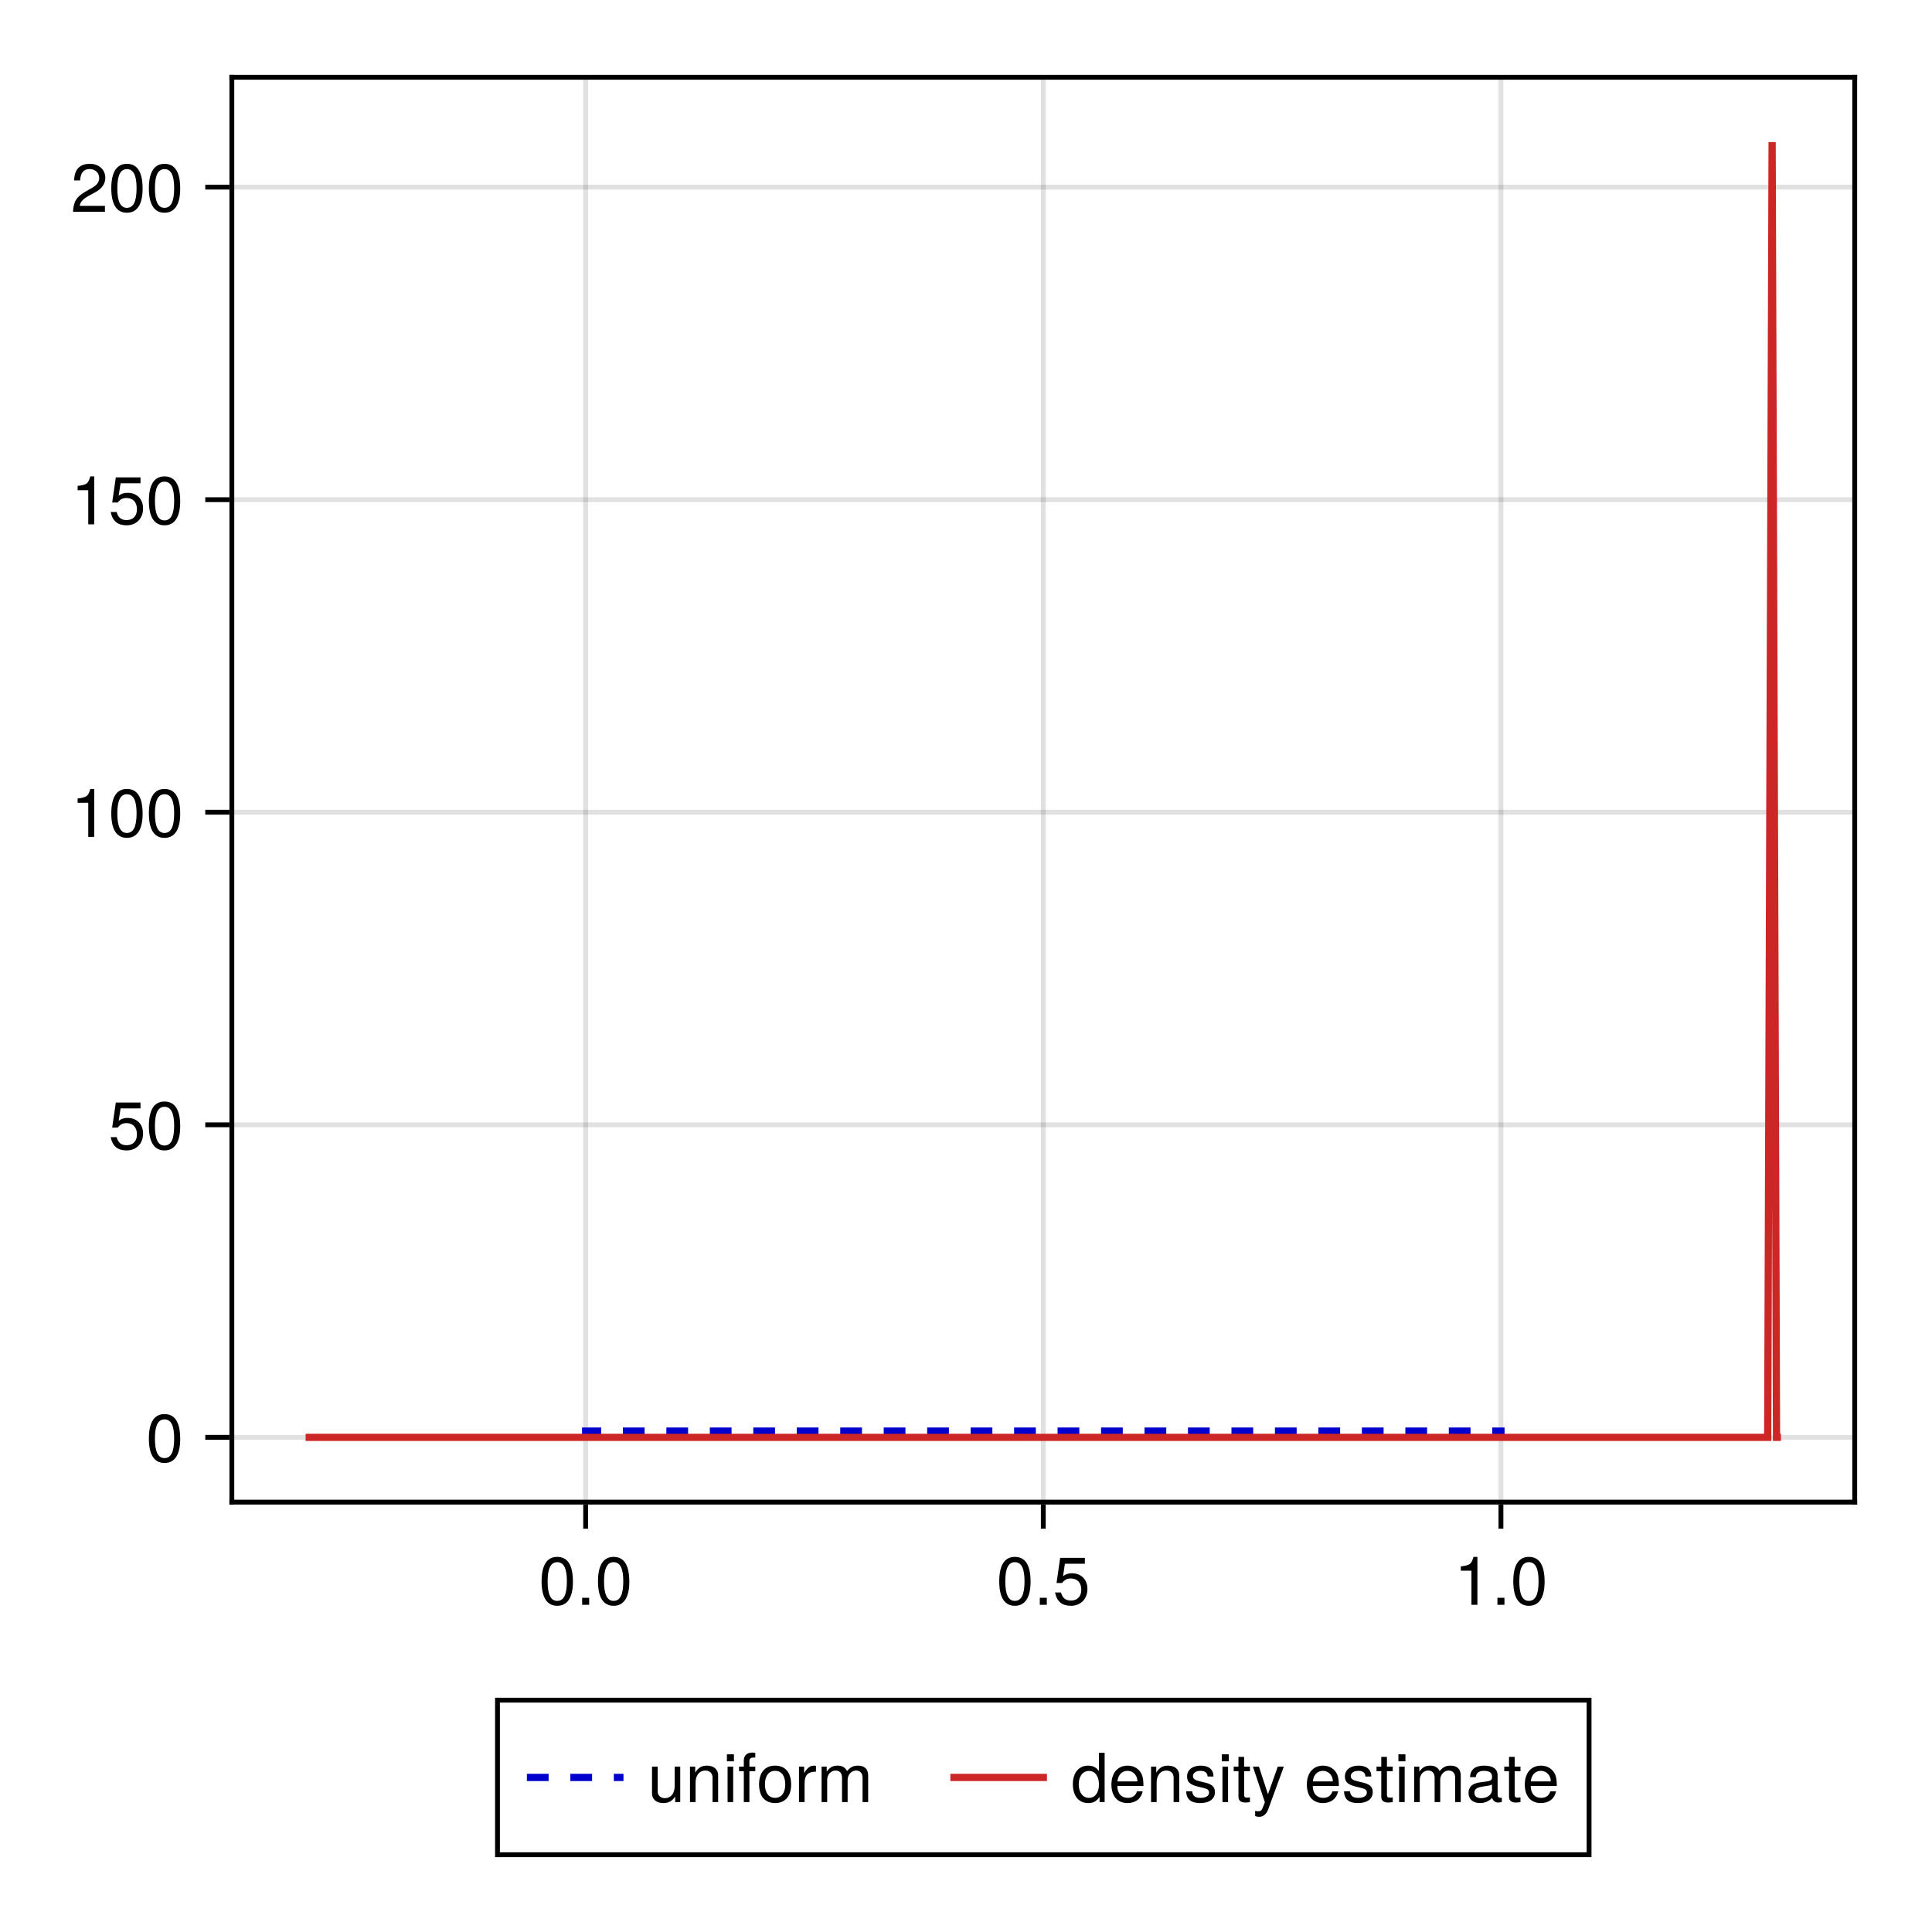
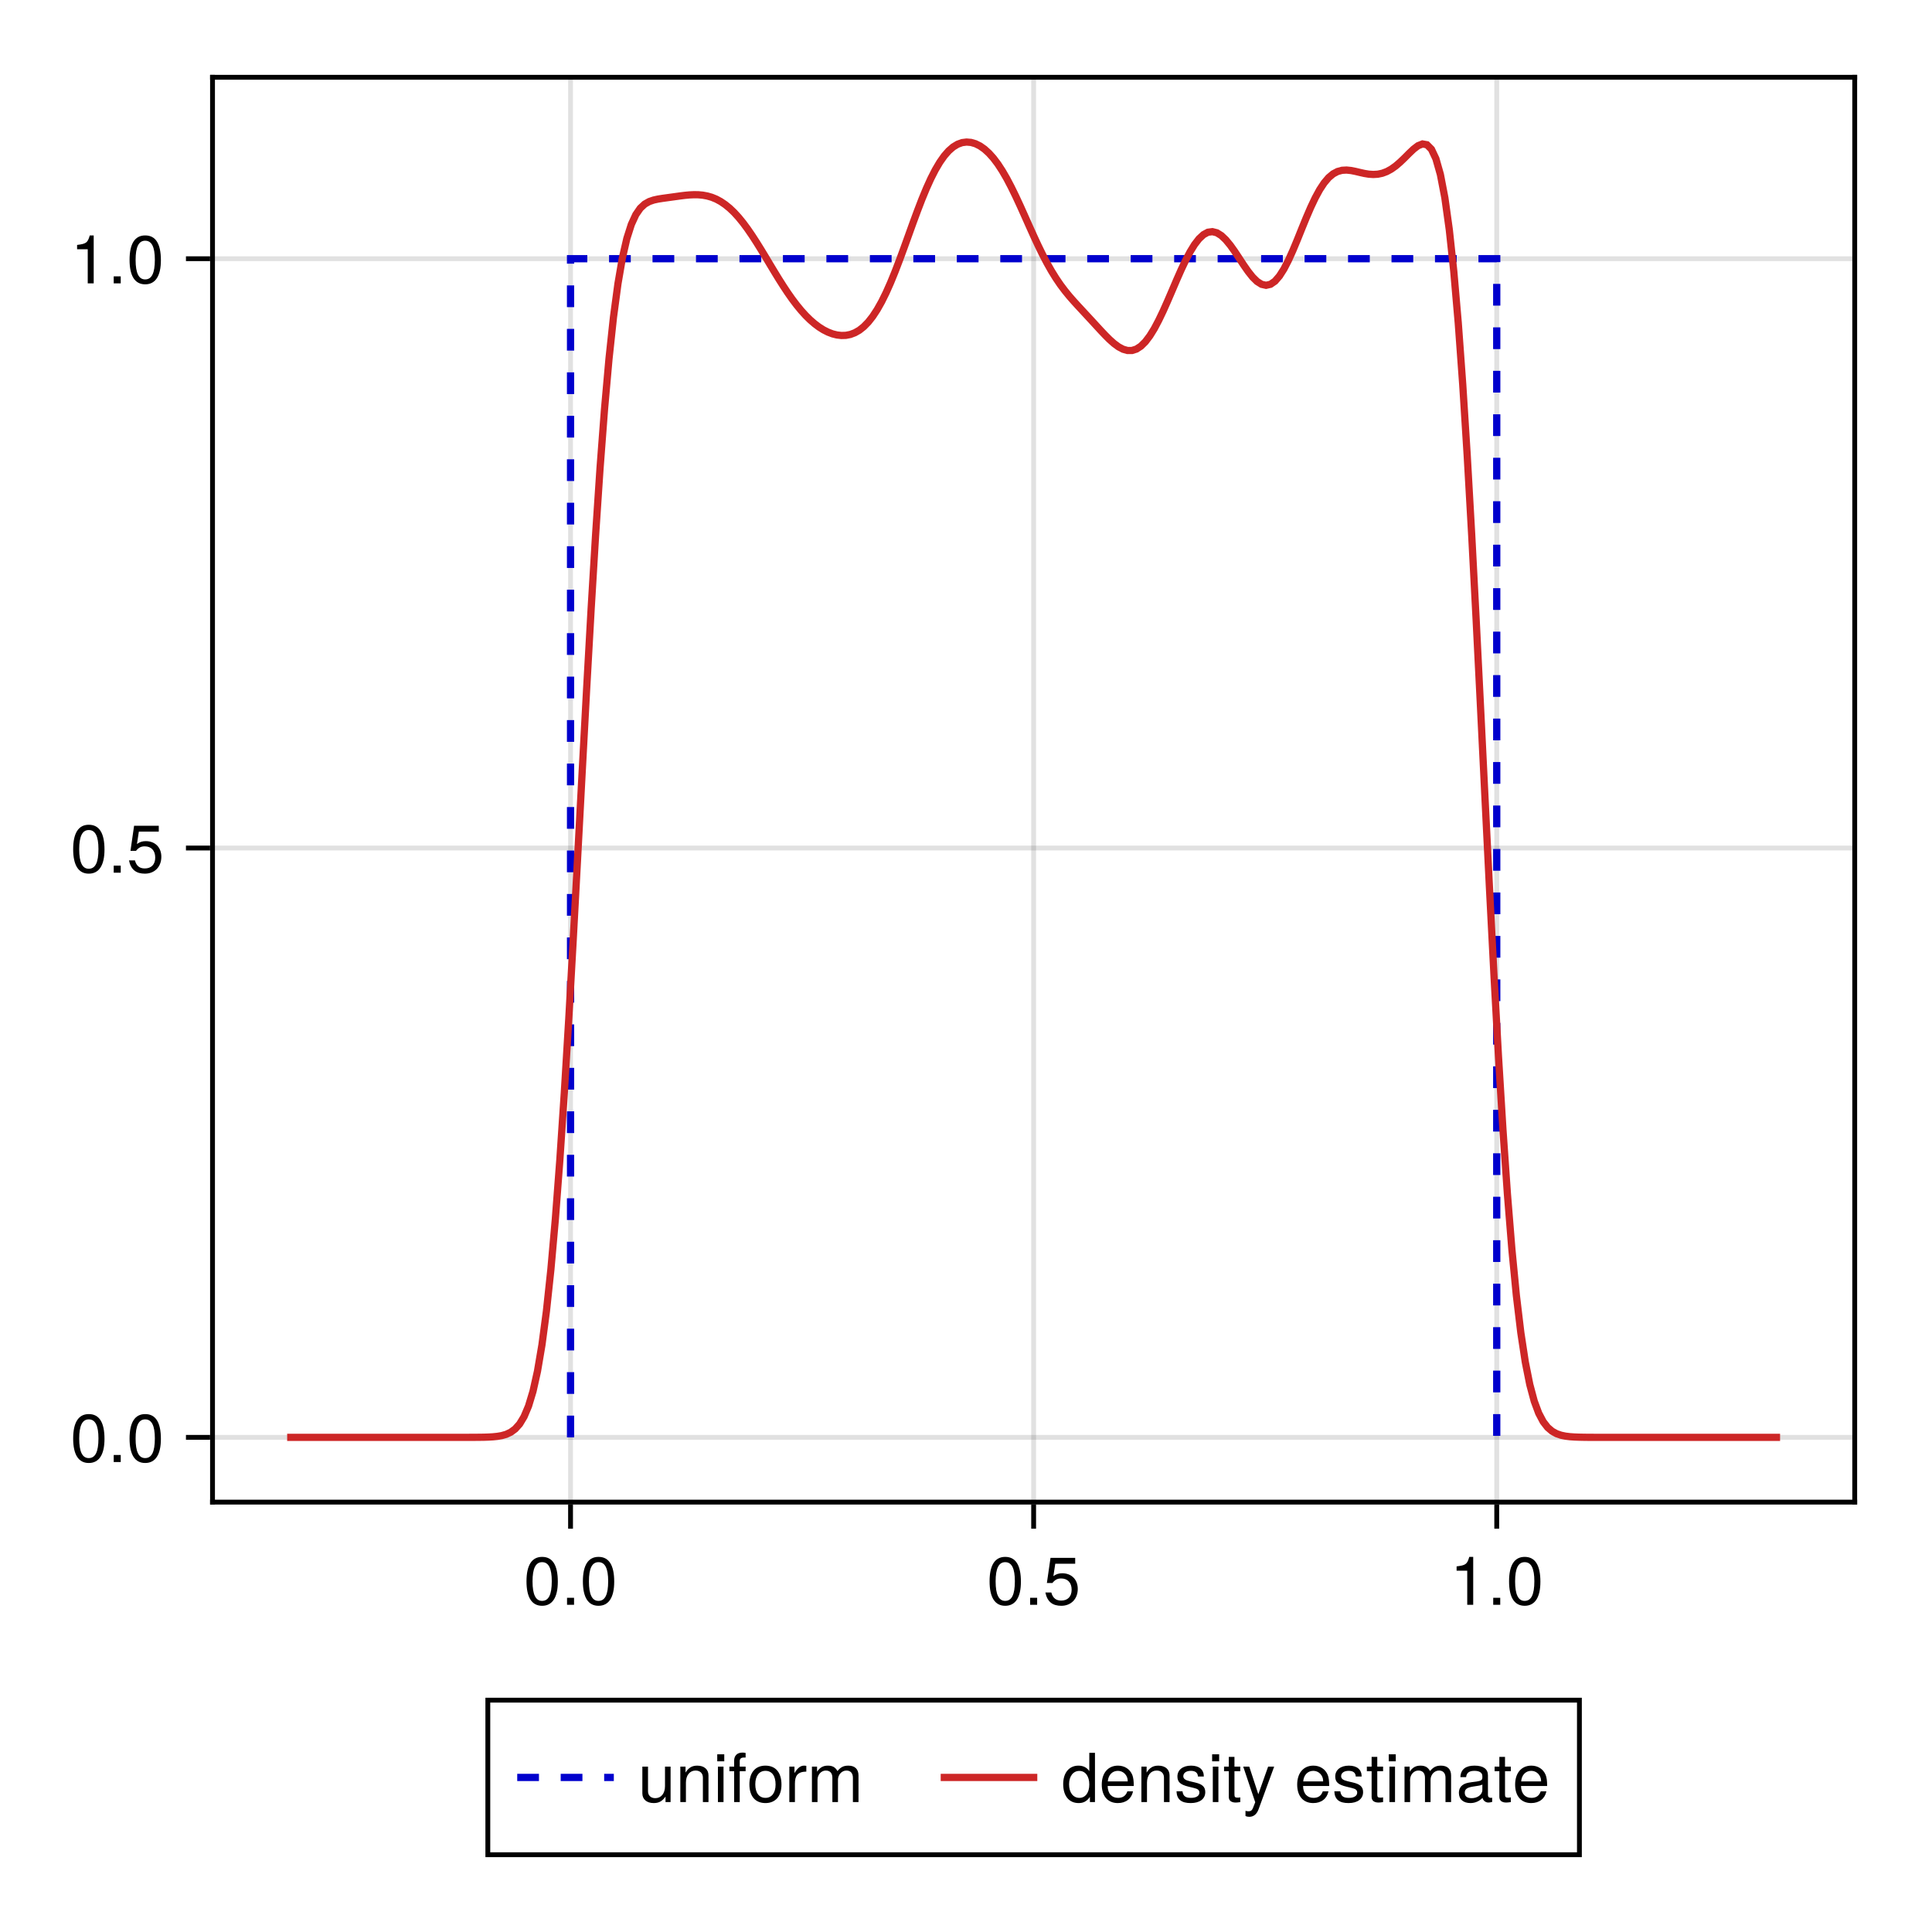
<svg xmlns="http://www.w3.org/2000/svg" xmlns:xlink="http://www.w3.org/1999/xlink" width="400" height="400" viewBox="0 0 400 400">
  <defs>
    <g>
-       <g id="glyph-0-0-e3e00aba">
+       <g id="glyph-0-0-1b25a183">
        <path d="M 7.094 -4.781 C 7.094 -1.516 5.953 0.203 3.844 0.203 C 1.719 0.203 0.609 -1.516 0.609 -4.859 C 0.609 -8.188 1.703 -9.922 3.844 -9.922 C 6 -9.922 7.094 -8.219 7.094 -4.781 Z M 5.844 -4.891 C 5.844 -7.547 5.188 -8.828 3.844 -8.828 C 2.516 -8.828 1.859 -7.562 1.859 -4.844 C 1.859 -2.125 2.516 -0.812 3.828 -0.812 C 5.188 -0.812 5.844 -2.078 5.844 -4.891 Z M 5.844 -4.891 " />
      </g>
-       <g id="glyph-0-1-e3e00aba">
+       <g id="glyph-0-1-1b25a183">
        <path d="M 2.672 0 C 2.672 0 1.219 0 1.219 0 C 1.219 0 1.219 -1.453 1.219 -1.453 C 1.219 -1.453 2.672 -1.453 2.672 -1.453 C 2.672 -1.453 2.672 0 2.672 0 Z M 2.672 0 " />
      </g>
-       <g id="glyph-0-2-e3e00aba">
+       <g id="glyph-0-2-1b25a183">
        <path d="M 7.188 -3.297 C 7.188 -1.188 5.781 0.203 3.781 0.203 C 2.016 0.203 0.891 -0.578 0.484 -2.547 C 0.484 -2.547 1.719 -2.547 1.719 -2.547 C 2.016 -1.422 2.672 -0.875 3.75 -0.875 C 5.094 -0.875 5.922 -1.688 5.922 -3.125 C 5.922 -4.594 5.078 -5.453 3.75 -5.453 C 2.984 -5.453 2.5 -5.203 1.938 -4.516 C 1.938 -4.516 0.797 -4.516 0.797 -4.516 C 0.797 -4.516 1.547 -9.719 1.547 -9.719 C 1.547 -9.719 6.656 -9.719 6.656 -9.719 C 6.656 -9.719 6.656 -8.5 6.656 -8.5 C 6.656 -8.5 2.531 -8.5 2.531 -8.5 C 2.531 -8.5 2.141 -5.938 2.141 -5.938 C 2.719 -6.359 3.281 -6.531 3.969 -6.531 C 5.875 -6.531 7.188 -5.25 7.188 -3.297 Z M 7.188 -3.297 " />
      </g>
-       <g id="glyph-0-3-e3e00aba">
+       <g id="glyph-0-3-1b25a183">
        <path d="M 4.859 0 C 4.859 0 3.625 0 3.625 0 C 3.625 0 3.625 -7.062 3.625 -7.062 C 3.625 -7.062 1.422 -7.062 1.422 -7.062 C 1.422 -7.062 1.422 -7.953 1.422 -7.953 C 3.328 -8.188 3.609 -8.406 4.047 -9.922 C 4.047 -9.922 4.859 -9.922 4.859 -9.922 C 4.859 -9.922 4.859 0 4.859 0 Z M 4.859 0 " />
      </g>
-       <g id="glyph-0-4-e3e00aba">
-         <path d="M 7.156 -7.016 C 7.156 -5.797 6.438 -4.766 5.047 -4.016 C 5.047 -4.016 3.656 -3.266 3.656 -3.266 C 2.438 -2.547 1.984 -2.031 1.859 -1.219 C 1.859 -1.219 7.078 -1.219 7.078 -1.219 C 7.078 -1.219 7.078 0 7.078 0 C 7.078 0 0.469 0 0.469 0 C 0.594 -2.188 1.188 -3.125 3.266 -4.297 C 3.266 -4.297 4.547 -5.031 4.547 -5.031 C 5.438 -5.531 5.891 -6.203 5.891 -6.984 C 5.891 -8.047 5.047 -8.844 3.938 -8.844 C 2.719 -8.844 2.031 -8.141 1.938 -6.484 C 1.938 -6.484 0.703 -6.484 0.703 -6.484 C 0.766 -8.891 1.953 -9.922 3.969 -9.922 C 5.859 -9.922 7.156 -8.688 7.156 -7.016 Z M 7.156 -7.016 " />
-       </g>
-       <g id="glyph-0-5-e3e00aba">
+       <g id="glyph-0-4-1b25a183">
        <path d="M 6.75 0 C 6.75 0 5.703 0 5.703 0 C 5.703 0 5.703 -1.141 5.703 -1.141 C 5.016 -0.172 4.328 0.203 3.25 0.203 C 1.812 0.203 0.906 -0.578 0.906 -1.797 C 0.906 -1.797 0.906 -7.344 0.906 -7.344 C 0.906 -7.344 2.078 -7.344 2.078 -7.344 C 2.078 -7.344 2.078 -2.25 2.078 -2.25 C 2.078 -1.375 2.656 -0.812 3.578 -0.812 C 4.797 -0.812 5.594 -1.797 5.594 -3.297 C 5.594 -3.297 5.594 -7.344 5.594 -7.344 C 5.594 -7.344 6.75 -7.344 6.75 -7.344 C 6.75 -7.344 6.75 0 6.75 0 Z M 6.75 0 " />
      </g>
-       <g id="glyph-0-6-e3e00aba">
+       <g id="glyph-0-5-1b25a183">
        <path d="M 6.812 0 C 6.812 0 5.656 0 5.656 0 C 5.656 0 5.656 -5.078 5.656 -5.078 C 5.656 -5.969 5.062 -6.531 4.141 -6.531 C 2.953 -6.531 2.141 -5.547 2.141 -4.047 C 2.141 -4.047 2.141 0 2.141 0 C 2.141 0 0.984 0 0.984 0 C 0.984 0 0.984 -7.344 0.984 -7.344 C 0.984 -7.344 2.062 -7.344 2.062 -7.344 C 2.062 -7.344 2.062 -6.109 2.062 -6.109 C 2.703 -7.125 3.406 -7.547 4.5 -7.547 C 5.906 -7.547 6.812 -6.766 6.812 -5.547 C 6.812 -5.547 6.812 0 6.812 0 Z M 6.812 0 " />
      </g>
-       <g id="glyph-0-7-e3e00aba">
+       <g id="glyph-0-6-1b25a183">
        <path d="M 2.141 0 C 2.141 0 0.984 0 0.984 0 C 0.984 0 0.984 -7.344 0.984 -7.344 C 0.984 -7.344 2.141 -7.344 2.141 -7.344 C 2.141 -7.344 2.141 0 2.141 0 Z M 2.297 -8.438 C 2.297 -8.438 0.844 -8.438 0.844 -8.438 C 0.844 -8.438 0.844 -9.891 0.844 -9.891 C 0.844 -9.891 2.297 -9.891 2.297 -9.891 C 2.297 -9.891 2.297 -8.438 2.297 -8.438 Z M 2.297 -8.438 " />
      </g>
-       <g id="glyph-0-8-e3e00aba">
+       <g id="glyph-0-7-1b25a183">
        <path d="M 3.609 -6.391 C 3.609 -6.391 2.391 -6.391 2.391 -6.391 C 2.391 -6.391 2.391 0 2.391 0 C 2.391 0 1.234 0 1.234 0 C 1.234 0 1.234 -6.391 1.234 -6.391 C 1.234 -6.391 0.25 -6.391 0.25 -6.391 C 0.25 -6.391 0.25 -7.344 0.25 -7.344 C 0.25 -7.344 1.234 -7.344 1.234 -7.344 C 1.234 -7.344 1.234 -8.578 1.234 -8.578 C 1.234 -9.625 1.875 -10.25 2.953 -10.25 C 3.188 -10.25 3.344 -10.234 3.609 -10.172 C 3.609 -10.172 3.609 -9.219 3.609 -9.219 C 3.344 -9.219 3.297 -9.219 3.203 -9.219 C 2.672 -9.219 2.391 -8.969 2.391 -8.484 C 2.391 -8.484 2.391 -7.344 2.391 -7.344 C 2.391 -7.344 3.609 -7.344 3.609 -7.344 C 3.609 -7.344 3.609 -6.391 3.609 -6.391 Z M 3.609 -6.391 " />
      </g>
-       <g id="glyph-0-9-e3e00aba">
+       <g id="glyph-0-8-1b25a183">
        <path d="M 7.141 -3.609 C 7.141 -1.203 5.875 0.203 3.828 0.203 C 1.734 0.203 0.5 -1.203 0.5 -3.672 C 0.5 -6.125 1.75 -7.547 3.812 -7.547 C 5.922 -7.547 7.141 -6.141 7.141 -3.609 Z M 5.922 -3.625 C 5.922 -5.453 5.141 -6.469 3.828 -6.469 C 2.516 -6.469 1.719 -5.438 1.719 -3.672 C 1.719 -1.891 2.516 -0.875 3.828 -0.875 C 5.109 -0.875 5.922 -1.906 5.922 -3.625 Z M 5.922 -3.625 " />
      </g>
-       <g id="glyph-0-10-e3e00aba">
+       <g id="glyph-0-9-1b25a183">
        <path d="M 4.5 -6.312 C 2.688 -6.281 2.141 -5.453 2.141 -3.812 C 2.141 -3.812 2.141 0 2.141 0 C 2.141 0 0.984 0 0.984 0 C 0.984 0 0.984 -7.344 0.984 -7.344 C 0.984 -7.344 2.047 -7.344 2.047 -7.344 C 2.047 -7.344 2.047 -6 2.047 -6 C 2.719 -7.094 3.297 -7.547 4.047 -7.547 C 4.203 -7.547 4.297 -7.531 4.5 -7.5 C 4.5 -7.5 4.5 -6.312 4.5 -6.312 Z M 4.5 -6.312 " />
      </g>
-       <g id="glyph-0-11-e3e00aba">
+       <g id="glyph-0-10-1b25a183">
        <path d="M 10.641 0 C 10.641 0 9.484 0 9.484 0 C 9.484 0 9.484 -5.047 9.484 -5.047 C 9.484 -5.984 8.984 -6.531 8.141 -6.531 C 7.188 -6.531 6.391 -5.672 6.391 -4.609 C 6.391 -4.609 6.391 0 6.391 0 C 6.391 0 5.234 0 5.234 0 C 5.234 0 5.234 -5.047 5.234 -5.047 C 5.234 -5.984 4.75 -6.531 3.875 -6.531 C 2.922 -6.531 2.156 -5.672 2.156 -4.609 C 2.156 -4.609 2.156 0 2.156 0 C 2.156 0 1 0 1 0 C 1 0 1 -7.344 1 -7.344 C 1 -7.344 2.062 -7.344 2.062 -7.344 C 2.062 -7.344 2.062 -6.297 2.062 -6.297 C 2.688 -7.188 3.328 -7.547 4.312 -7.547 C 5.266 -7.547 5.859 -7.203 6.281 -6.422 C 6.969 -7.25 7.562 -7.547 8.547 -7.547 C 9.906 -7.547 10.641 -6.812 10.641 -5.5 C 10.641 -5.5 10.641 0 10.641 0 Z M 10.641 0 " />
      </g>
-       <g id="glyph-0-12-e3e00aba">
+       <g id="glyph-0-11-1b25a183">
        <path d="M 6.938 0 C 6.938 0 5.891 0 5.891 0 C 5.891 0 5.891 -1.078 5.891 -1.078 C 5.266 -0.172 4.562 0.203 3.562 0.203 C 1.578 0.203 0.359 -1.266 0.359 -3.734 C 0.359 -6.078 1.609 -7.547 3.516 -7.547 C 4.5 -7.547 5.281 -7.156 5.766 -6.406 C 5.766 -6.406 5.766 -10.203 5.766 -10.203 C 5.766 -10.203 6.938 -10.203 6.938 -10.203 C 6.938 -10.203 6.938 0 6.938 0 Z M 5.766 -3.641 C 5.766 -5.328 4.969 -6.453 3.703 -6.453 C 2.438 -6.453 1.578 -5.375 1.578 -3.672 C 1.578 -1.953 2.438 -0.875 3.719 -0.875 C 4.953 -0.875 5.766 -1.953 5.766 -3.641 Z M 5.766 -3.641 " />
      </g>
-       <g id="glyph-0-13-e3e00aba">
+       <g id="glyph-0-12-1b25a183">
        <path d="M 7.188 -3.328 C 7.188 -3.328 1.781 -3.328 1.781 -3.328 C 1.812 -1.656 2.719 -0.875 3.938 -0.875 C 4.875 -0.875 5.531 -1.266 5.859 -2.219 C 5.859 -2.219 7.031 -2.219 7.031 -2.219 C 6.734 -0.734 5.578 0.203 3.891 0.203 C 1.828 0.203 0.562 -1.219 0.562 -3.625 C 0.562 -6.031 1.875 -7.547 3.922 -7.547 C 5.297 -7.547 6.406 -6.812 6.891 -5.609 C 7.094 -5.062 7.188 -4.391 7.188 -3.328 Z M 5.938 -4.375 C 5.938 -5.516 5.047 -6.469 3.906 -6.469 C 2.734 -6.469 1.906 -5.594 1.812 -4.281 C 1.812 -4.281 5.922 -4.281 5.922 -4.281 C 5.938 -4.312 5.938 -4.375 5.938 -4.375 Z M 5.938 -4.375 " />
      </g>
-       <g id="glyph-0-14-e3e00aba">
+       <g id="glyph-0-13-1b25a183">
        <path d="M 6.422 -2.062 C 6.422 -0.641 5.25 0.203 3.406 0.203 C 1.484 0.203 0.531 -0.547 0.469 -2.234 C 0.469 -2.234 1.703 -2.234 1.703 -2.234 C 1.859 -1.125 2.453 -0.875 3.5 -0.875 C 4.516 -0.875 5.203 -1.281 5.203 -1.953 C 5.203 -2.484 4.891 -2.734 4.078 -2.922 C 4.078 -2.922 2.984 -3.188 2.984 -3.188 C 1.25 -3.609 0.656 -4.156 0.656 -5.312 C 0.656 -6.656 1.766 -7.547 3.469 -7.547 C 5.172 -7.547 6.125 -6.734 6.125 -5.297 C 6.125 -5.297 4.906 -5.297 4.906 -5.297 C 4.875 -6.062 4.375 -6.469 3.438 -6.469 C 2.484 -6.469 1.875 -6.031 1.875 -5.359 C 1.875 -4.844 2.281 -4.531 3.234 -4.312 C 3.234 -4.312 4.359 -4.047 4.359 -4.047 C 5.812 -3.703 6.422 -3.156 6.422 -2.062 Z M 6.422 -2.062 " />
      </g>
-       <g id="glyph-0-15-e3e00aba">
+       <g id="glyph-0-14-1b25a183">
        <path d="M 3.562 0 C 3.156 0.062 2.891 0.094 2.609 0.094 C 1.688 0.094 1.188 -0.328 1.188 -1.062 C 1.188 -1.062 1.188 -6.391 1.188 -6.391 C 1.188 -6.391 0.203 -6.391 0.203 -6.391 C 0.203 -6.391 0.203 -7.344 0.203 -7.344 C 0.203 -7.344 1.188 -7.344 1.188 -7.344 C 1.188 -7.344 1.188 -9.359 1.188 -9.359 C 1.188 -9.359 2.359 -9.359 2.359 -9.359 C 2.359 -9.359 2.359 -7.344 2.359 -7.344 C 2.359 -7.344 3.562 -7.344 3.562 -7.344 C 3.562 -7.344 3.562 -6.391 3.562 -6.391 C 3.562 -6.391 2.359 -6.391 2.359 -6.391 C 2.359 -6.391 2.359 -1.578 2.359 -1.578 C 2.359 -1.062 2.484 -0.922 3 -0.922 C 3.219 -0.922 3.406 -0.938 3.562 -0.984 C 3.562 -0.984 3.562 0 3.562 0 Z M 3.562 0 " />
      </g>
-       <g id="glyph-0-16-e3e00aba">
+       <g id="glyph-0-15-1b25a183">
        <path d="M 6.688 -7.344 C 6.688 -7.344 3.438 1.547 3.438 1.547 C 3.031 2.594 2.359 3.047 1.547 3.047 C 1.234 3.047 1 3 0.75 2.875 C 0.75 2.875 0.75 1.812 0.75 1.812 C 1.016 1.875 1.203 1.906 1.375 1.906 C 1.875 1.906 2.109 1.703 2.312 1.188 C 2.312 1.188 2.766 0.031 2.766 0.031 C 2.766 0.031 0.281 -7.344 0.281 -7.344 C 0.281 -7.344 1.531 -7.344 1.531 -7.344 C 1.531 -7.344 3.406 -1.625 3.406 -1.625 C 3.406 -1.625 5.438 -7.344 5.438 -7.344 C 5.438 -7.344 6.688 -7.344 6.688 -7.344 Z M 6.688 -7.344 " />
      </g>
-       <g id="glyph-0-17-e3e00aba">
+       <g id="glyph-0-16-1b25a183">
</g>
-       <g id="glyph-0-18-e3e00aba">
+       <g id="glyph-0-17-1b25a183">
        <path d="M 7.484 -0.031 C 7.109 0.062 6.938 0.094 6.688 0.094 C 6.125 0.094 5.609 -0.312 5.484 -0.875 C 4.844 -0.188 3.938 0.203 3 0.203 C 1.516 0.203 0.594 -0.578 0.594 -1.906 C 0.594 -2.797 1.016 -3.453 1.875 -3.812 C 2.328 -3.984 2.578 -4.047 4.234 -4.25 C 5.156 -4.375 5.453 -4.578 5.453 -5.062 C 5.453 -5.062 5.453 -5.375 5.453 -5.375 C 5.453 -6.078 4.859 -6.469 3.812 -6.469 C 2.719 -6.469 2.188 -6.062 2.094 -5.172 C 2.094 -5.172 0.906 -5.172 0.906 -5.172 C 0.984 -6.859 2.078 -7.547 3.844 -7.547 C 5.656 -7.547 6.609 -6.844 6.609 -5.547 C 6.609 -5.547 6.609 -1.453 6.609 -1.453 C 6.609 -1.094 6.828 -0.875 7.234 -0.875 C 7.312 -0.875 7.359 -0.875 7.484 -0.906 C 7.484 -0.906 7.484 -0.031 7.484 -0.031 Z M 5.453 -2.531 C 5.453 -2.531 5.453 -3.625 5.453 -3.625 C 5.047 -3.438 4.797 -3.391 3.562 -3.219 C 2.328 -3.031 1.812 -2.703 1.812 -1.938 C 1.812 -1.141 2.344 -0.812 3.25 -0.812 C 4.375 -0.812 5.453 -1.484 5.453 -2.531 Z M 5.453 -2.531 " />
      </g>
-       <g id="glyph-1-0-e3e00aba">
+       <g id="glyph-1-0-1b25a183">
        <path d="M 2.672 0 C 2.672 0 1.219 0 1.219 0 C 1.219 0 1.219 -1.453 1.219 -1.453 C 1.219 -1.453 2.672 -1.453 2.672 -1.453 C 2.672 -1.453 2.672 0 2.672 0 Z M 2.672 0 " />
-       </g>
-       <g id="glyph-2-0-e3e00aba">
-         <path d="M 7.094 -4.781 C 7.094 -1.516 5.953 0.203 3.844 0.203 C 1.719 0.203 0.609 -1.516 0.609 -4.859 C 0.609 -8.188 1.703 -9.922 3.844 -9.922 C 6 -9.922 7.094 -8.219 7.094 -4.781 Z M 5.844 -4.891 C 5.844 -7.547 5.188 -8.828 3.844 -8.828 C 2.516 -8.828 1.859 -7.562 1.859 -4.844 C 1.859 -2.125 2.516 -0.812 3.828 -0.812 C 5.188 -0.812 5.844 -2.078 5.844 -4.891 Z M 5.844 -4.891 " />
      </g>
    </g>
  </defs>
  <rect x="-40" y="-40" width="480" height="480" fill="rgb(100%, 100%, 100%)" fill-opacity="1" />
-   <path fill-rule="nonzero" fill="rgb(100%, 100%, 100%)" fill-opacity="1" d="M 48 311 L 384 311 L 384 16 L 48 16 Z M 48 311 " />
-   <path fill="none" stroke-width="1" stroke-linecap="butt" stroke-linejoin="miter" stroke="rgb(0%, 0%, 0%)" stroke-opacity="0.12" stroke-miterlimit="1.155" d="M 121.254 311 L 121.254 16 " />
-   <path fill="none" stroke-width="1" stroke-linecap="butt" stroke-linejoin="miter" stroke="rgb(0%, 0%, 0%)" stroke-opacity="0.12" stroke-miterlimit="1.155" d="M 216.004 311 L 216.004 16 " />
-   <path fill="none" stroke-width="1" stroke-linecap="butt" stroke-linejoin="miter" stroke="rgb(0%, 0%, 0%)" stroke-opacity="0.12" stroke-miterlimit="1.155" d="M 310.754 311 L 310.754 16 " />
-   <path fill="none" stroke-width="1" stroke-linecap="butt" stroke-linejoin="miter" stroke="rgb(0%, 0%, 0%)" stroke-opacity="0.12" stroke-miterlimit="1.155" d="M 48 297.59 L 384 297.59 " />
-   <path fill="none" stroke-width="1" stroke-linecap="butt" stroke-linejoin="miter" stroke="rgb(0%, 0%, 0%)" stroke-opacity="0.12" stroke-miterlimit="1.155" d="M 48 232.879 L 384 232.879 " />
-   <path fill="none" stroke-width="1" stroke-linecap="butt" stroke-linejoin="miter" stroke="rgb(0%, 0%, 0%)" stroke-opacity="0.12" stroke-miterlimit="1.155" d="M 48 168.164 L 384 168.164 " />
-   <path fill="none" stroke-width="1" stroke-linecap="butt" stroke-linejoin="miter" stroke="rgb(0%, 0%, 0%)" stroke-opacity="0.12" stroke-miterlimit="1.155" d="M 48 103.453 L 384 103.453 " />
-   <path fill="none" stroke-width="1" stroke-linecap="butt" stroke-linejoin="miter" stroke="rgb(0%, 0%, 0%)" stroke-opacity="0.12" stroke-miterlimit="1.155" d="M 48 38.738 L 384 38.738 " />
-   <g fill="rgb(0%, 0%, 0%)" fill-opacity="1">
-     <use xlink:href="#glyph-0-0-e3e00aba" x="111.524" y="332.258" />
-   </g>
-   <g fill="rgb(0%, 0%, 0%)" fill-opacity="1">
-     <use xlink:href="#glyph-1-0-e3e00aba" x="119.308" y="332.258" />
-   </g>
-   <g fill="rgb(0%, 0%, 0%)" fill-opacity="1">
-     <use xlink:href="#glyph-0-0-e3e00aba" x="123.2" y="332.258" />
-   </g>
-   <g fill="rgb(0%, 0%, 0%)" fill-opacity="1">
-     <use xlink:href="#glyph-0-0-e3e00aba" x="206.274" y="332.258" />
-   </g>
-   <g fill="rgb(0%, 0%, 0%)" fill-opacity="1">
-     <use xlink:href="#glyph-0-1-e3e00aba" x="214.058" y="332.258" />
-   </g>
-   <g fill="rgb(0%, 0%, 0%)" fill-opacity="1">
-     <use xlink:href="#glyph-0-2-e3e00aba" x="217.95" y="332.258" />
-   </g>
-   <g fill="rgb(0%, 0%, 0%)" fill-opacity="1">
-     <use xlink:href="#glyph-0-3-e3e00aba" x="301.024" y="332.258" />
-   </g>
-   <g fill="rgb(0%, 0%, 0%)" fill-opacity="1">
-     <use xlink:href="#glyph-0-1-e3e00aba" x="308.808" y="332.258" />
-   </g>
-   <g fill="rgb(0%, 0%, 0%)" fill-opacity="1">
-     <use xlink:href="#glyph-0-0-e3e00aba" x="312.7" y="332.258" />
-   </g>
-   <g fill="rgb(0%, 0%, 0%)" fill-opacity="1">
-     <use xlink:href="#glyph-2-0-e3e00aba" x="30.216" y="302.694" />
-   </g>
-   <g fill="rgb(0%, 0%, 0%)" fill-opacity="1">
-     <use xlink:href="#glyph-0-2-e3e00aba" x="22.432" y="237.981" />
-   </g>
-   <g fill="rgb(0%, 0%, 0%)" fill-opacity="1">
-     <use xlink:href="#glyph-2-0-e3e00aba" x="30.216" y="237.981" />
-   </g>
-   <g fill="rgb(0%, 0%, 0%)" fill-opacity="1">
-     <use xlink:href="#glyph-0-3-e3e00aba" x="14.648" y="173.268" />
-   </g>
-   <g fill="rgb(0%, 0%, 0%)" fill-opacity="1">
-     <use xlink:href="#glyph-0-0-e3e00aba" x="22.432" y="173.268" />
-   </g>
-   <g fill="rgb(0%, 0%, 0%)" fill-opacity="1">
-     <use xlink:href="#glyph-0-0-e3e00aba" x="30.216" y="173.268" />
-   </g>
-   <g fill="rgb(0%, 0%, 0%)" fill-opacity="1">
-     <use xlink:href="#glyph-0-3-e3e00aba" x="14.648" y="108.555" />
-   </g>
-   <g fill="rgb(0%, 0%, 0%)" fill-opacity="1">
-     <use xlink:href="#glyph-0-2-e3e00aba" x="22.432" y="108.555" />
-   </g>
-   <g fill="rgb(0%, 0%, 0%)" fill-opacity="1">
-     <use xlink:href="#glyph-0-0-e3e00aba" x="30.216" y="108.555" />
-   </g>
-   <g fill="rgb(0%, 0%, 0%)" fill-opacity="1">
-     <use xlink:href="#glyph-0-4-e3e00aba" x="14.648" y="43.842" />
-   </g>
-   <g fill="rgb(0%, 0%, 0%)" fill-opacity="1">
-     <use xlink:href="#glyph-0-0-e3e00aba" x="22.432" y="43.842" />
-   </g>
-   <g fill="rgb(0%, 0%, 0%)" fill-opacity="1">
-     <use xlink:href="#glyph-0-0-e3e00aba" x="30.216" y="43.842" />
-   </g>
-   <path fill="none" stroke-width="1.5" stroke-linecap="butt" stroke-linejoin="miter" stroke="rgb(0%, 0%, 80.392%)" stroke-opacity="1" stroke-dasharray="4.5 4.5" stroke-miterlimit="2" d="M 121.254 297.59 L 121.254 296.297 L 310.754 296.297 L 310.754 297.59 " />
-   <path fill="none" stroke-width="1.5" stroke-linecap="butt" stroke-linejoin="miter" stroke="rgb(80.392%, 14.902%, 14.902%)" stroke-opacity="1" stroke-miterlimit="2" d="M 63.273 297.59 L 365.984 297.59 L 366.898 29.41 L 367.812 297.59 L 368.727 297.59 " />
-   <path fill-rule="nonzero" fill="rgb(100%, 100%, 100%)" fill-opacity="1" stroke-width="1" stroke-linecap="butt" stroke-linejoin="miter" stroke="rgb(0%, 0%, 0%)" stroke-opacity="1" stroke-miterlimit="2" d="M 103 384 L 329 384 L 329 352 L 103 352 Z M 103 384 " />
-   <path fill="none" stroke-width="1" stroke-linecap="butt" stroke-linejoin="miter" stroke="rgb(0%, 0%, 0%)" stroke-opacity="1" stroke-miterlimit="1.155" d="M 121.254 311.5 L 121.254 316.5 " />
-   <path fill="none" stroke-width="1" stroke-linecap="butt" stroke-linejoin="miter" stroke="rgb(0%, 0%, 0%)" stroke-opacity="1" stroke-miterlimit="1.155" d="M 216.004 311.5 L 216.004 316.5 " />
-   <path fill="none" stroke-width="1" stroke-linecap="butt" stroke-linejoin="miter" stroke="rgb(0%, 0%, 0%)" stroke-opacity="1" stroke-miterlimit="1.155" d="M 310.754 311.5 L 310.754 316.5 " />
-   <path fill="none" stroke-width="1" stroke-linecap="butt" stroke-linejoin="miter" stroke="rgb(0%, 0%, 0%)" stroke-opacity="1" stroke-miterlimit="1.155" d="M 47.5 297.59 L 42.5 297.59 " />
-   <path fill="none" stroke-width="1" stroke-linecap="butt" stroke-linejoin="miter" stroke="rgb(0%, 0%, 0%)" stroke-opacity="1" stroke-miterlimit="1.155" d="M 47.5 232.879 L 42.5 232.879 " />
-   <path fill="none" stroke-width="1" stroke-linecap="butt" stroke-linejoin="miter" stroke="rgb(0%, 0%, 0%)" stroke-opacity="1" stroke-miterlimit="1.155" d="M 47.5 168.164 L 42.5 168.164 " />
-   <path fill="none" stroke-width="1" stroke-linecap="butt" stroke-linejoin="miter" stroke="rgb(0%, 0%, 0%)" stroke-opacity="1" stroke-miterlimit="1.155" d="M 47.5 103.453 L 42.5 103.453 " />
-   <path fill="none" stroke-width="1" stroke-linecap="butt" stroke-linejoin="miter" stroke="rgb(0%, 0%, 0%)" stroke-opacity="1" stroke-miterlimit="1.155" d="M 47.5 38.738 L 42.5 38.738 " />
-   <path fill="none" stroke-width="1.5" stroke-linecap="butt" stroke-linejoin="miter" stroke="rgb(0%, 0%, 80.392%)" stroke-opacity="1" stroke-dasharray="4.5 4.5" stroke-miterlimit="2" d="M 109.086 368 L 129.086 368 " />
-   <path fill="none" stroke-width="1.5" stroke-linecap="butt" stroke-linejoin="miter" stroke="rgb(80.392%, 14.902%, 14.902%)" stroke-opacity="1" stroke-miterlimit="2" d="M 196.762 368 L 216.762 368 " />
-   <g fill="rgb(0%, 0%, 0%)" fill-opacity="1">
-     <use xlink:href="#glyph-0-5-e3e00aba" x="134.087" y="373.103" />
-   </g>
-   <g fill="rgb(0%, 0%, 0%)" fill-opacity="1">
-     <use xlink:href="#glyph-0-6-e3e00aba" x="141.871" y="373.103" />
-   </g>
-   <g fill="rgb(0%, 0%, 0%)" fill-opacity="1">
-     <use xlink:href="#glyph-0-7-e3e00aba" x="149.655" y="373.103" />
-   </g>
-   <g fill="rgb(0%, 0%, 0%)" fill-opacity="1">
-     <use xlink:href="#glyph-0-8-e3e00aba" x="152.763" y="373.103" />
-   </g>
-   <g fill="rgb(0%, 0%, 0%)" fill-opacity="1">
-     <use xlink:href="#glyph-0-9-e3e00aba" x="156.655" y="373.103" />
-   </g>
-   <g fill="rgb(0%, 0%, 0%)" fill-opacity="1">
-     <use xlink:href="#glyph-0-10-e3e00aba" x="164.439" y="373.103" />
-   </g>
-   <g fill="rgb(0%, 0%, 0%)" fill-opacity="1">
-     <use xlink:href="#glyph-0-11-e3e00aba" x="169.101" y="373.103" />
-   </g>
-   <g fill="rgb(0%, 0%, 0%)" fill-opacity="1">
-     <use xlink:href="#glyph-0-12-e3e00aba" x="221.763" y="373.103" />
-   </g>
-   <g fill="rgb(0%, 0%, 0%)" fill-opacity="1">
-     <use xlink:href="#glyph-0-13-e3e00aba" x="229.547" y="373.103" />
-   </g>
-   <g fill="rgb(0%, 0%, 0%)" fill-opacity="1">
-     <use xlink:href="#glyph-0-6-e3e00aba" x="237.331" y="373.103" />
-   </g>
-   <g fill="rgb(0%, 0%, 0%)" fill-opacity="1">
-     <use xlink:href="#glyph-0-14-e3e00aba" x="245.115" y="373.103" />
-   </g>
-   <g fill="rgb(0%, 0%, 0%)" fill-opacity="1">
-     <use xlink:href="#glyph-0-7-e3e00aba" x="252.115" y="373.103" />
-   </g>
-   <g fill="rgb(0%, 0%, 0%)" fill-opacity="1">
-     <use xlink:href="#glyph-0-15-e3e00aba" x="255.223" y="373.103" />
-   </g>
-   <g fill="rgb(0%, 0%, 0%)" fill-opacity="1">
-     <use xlink:href="#glyph-0-16-e3e00aba" x="259.115" y="373.103" />
-   </g>
-   <g fill="rgb(0%, 0%, 0%)" fill-opacity="1">
-     <use xlink:href="#glyph-0-17-e3e00aba" x="266.115" y="373.103" />
-   </g>
-   <g fill="rgb(0%, 0%, 0%)" fill-opacity="1">
-     <use xlink:href="#glyph-0-13-e3e00aba" x="270.007" y="373.103" />
-   </g>
-   <g fill="rgb(0%, 0%, 0%)" fill-opacity="1">
-     <use xlink:href="#glyph-0-14-e3e00aba" x="277.791" y="373.103" />
-   </g>
-   <g fill="rgb(0%, 0%, 0%)" fill-opacity="1">
-     <use xlink:href="#glyph-0-15-e3e00aba" x="284.791" y="373.103" />
-   </g>
-   <g fill="rgb(0%, 0%, 0%)" fill-opacity="1">
-     <use xlink:href="#glyph-0-7-e3e00aba" x="288.683" y="373.103" />
-   </g>
-   <g fill="rgb(0%, 0%, 0%)" fill-opacity="1">
-     <use xlink:href="#glyph-0-11-e3e00aba" x="291.791" y="373.103" />
-   </g>
-   <g fill="rgb(0%, 0%, 0%)" fill-opacity="1">
-     <use xlink:href="#glyph-0-18-e3e00aba" x="303.453" y="373.103" />
-   </g>
-   <g fill="rgb(0%, 0%, 0%)" fill-opacity="1">
-     <use xlink:href="#glyph-0-15-e3e00aba" x="311.237" y="373.103" />
-   </g>
-   <g fill="rgb(0%, 0%, 0%)" fill-opacity="1">
-     <use xlink:href="#glyph-0-13-e3e00aba" x="315.129" y="373.103" />
-   </g>
-   <path fill="none" stroke-width="1" stroke-linecap="butt" stroke-linejoin="miter" stroke="rgb(0%, 0%, 0%)" stroke-opacity="1" stroke-miterlimit="1.155" d="M 47.5 311 L 384.5 311 " />
-   <path fill="none" stroke-width="1" stroke-linecap="butt" stroke-linejoin="miter" stroke="rgb(0%, 0%, 0%)" stroke-opacity="1" stroke-miterlimit="1.155" d="M 48 311.5 L 48 15.5 " />
-   <path fill="none" stroke-width="1" stroke-linecap="butt" stroke-linejoin="miter" stroke="rgb(0%, 0%, 0%)" stroke-opacity="1" stroke-miterlimit="1.155" d="M 47.5 16 L 384.5 16 " />
+   <path fill-rule="nonzero" fill="rgb(100%, 100%, 100%)" fill-opacity="1" d="M 44 311 L 384 311 L 384 16 L 44 16 Z M 44 311 " />
+   <path fill="none" stroke-width="1" stroke-linecap="butt" stroke-linejoin="miter" stroke="rgb(0%, 0%, 0%)" stroke-opacity="0.12" stroke-miterlimit="1.155" d="M 118.125 311 L 118.125 16 " />
+   <path fill="none" stroke-width="1" stroke-linecap="butt" stroke-linejoin="miter" stroke="rgb(0%, 0%, 0%)" stroke-opacity="0.12" stroke-miterlimit="1.155" d="M 214.004 311 L 214.004 16 " />
+   <path fill="none" stroke-width="1" stroke-linecap="butt" stroke-linejoin="miter" stroke="rgb(0%, 0%, 0%)" stroke-opacity="0.12" stroke-miterlimit="1.155" d="M 309.883 311 L 309.883 16 " />
+   <path fill="none" stroke-width="1" stroke-linecap="butt" stroke-linejoin="miter" stroke="rgb(0%, 0%, 0%)" stroke-opacity="0.12" stroke-miterlimit="1.155" d="M 44 297.59 L 384 297.59 " />
+   <path fill="none" stroke-width="1" stroke-linecap="butt" stroke-linejoin="miter" stroke="rgb(0%, 0%, 0%)" stroke-opacity="0.12" stroke-miterlimit="1.155" d="M 44 175.574 L 384 175.574 " />
+   <path fill="none" stroke-width="1" stroke-linecap="butt" stroke-linejoin="miter" stroke="rgb(0%, 0%, 0%)" stroke-opacity="0.12" stroke-miterlimit="1.155" d="M 44 53.562 L 384 53.562 " />
+   <g fill="rgb(0%, 0%, 0%)" fill-opacity="1">
+     <use xlink:href="#glyph-0-0-1b25a183" x="108.396" y="332.258" />
+   </g>
+   <g fill="rgb(0%, 0%, 0%)" fill-opacity="1">
+     <use xlink:href="#glyph-1-0-1b25a183" x="116.18" y="332.258" />
+   </g>
+   <g fill="rgb(0%, 0%, 0%)" fill-opacity="1">
+     <use xlink:href="#glyph-0-0-1b25a183" x="120.072" y="332.258" />
+   </g>
+   <g fill="rgb(0%, 0%, 0%)" fill-opacity="1">
+     <use xlink:href="#glyph-0-0-1b25a183" x="204.274" y="332.258" />
+   </g>
+   <g fill="rgb(0%, 0%, 0%)" fill-opacity="1">
+     <use xlink:href="#glyph-0-1-1b25a183" x="212.058" y="332.258" />
+   </g>
+   <g fill="rgb(0%, 0%, 0%)" fill-opacity="1">
+     <use xlink:href="#glyph-0-2-1b25a183" x="215.95" y="332.258" />
+   </g>
+   <g fill="rgb(0%, 0%, 0%)" fill-opacity="1">
+     <use xlink:href="#glyph-0-3-1b25a183" x="300.152" y="332.258" />
+   </g>
+   <g fill="rgb(0%, 0%, 0%)" fill-opacity="1">
+     <use xlink:href="#glyph-0-1-1b25a183" x="307.936" y="332.258" />
+   </g>
+   <g fill="rgb(0%, 0%, 0%)" fill-opacity="1">
+     <use xlink:href="#glyph-0-0-1b25a183" x="311.828" y="332.258" />
+   </g>
+   <g fill="rgb(0%, 0%, 0%)" fill-opacity="1">
+     <use xlink:href="#glyph-0-0-1b25a183" x="14.54" y="302.694" />
+   </g>
+   <g fill="rgb(0%, 0%, 0%)" fill-opacity="1">
+     <use xlink:href="#glyph-0-1-1b25a183" x="22.324" y="302.694" />
+   </g>
+   <g fill="rgb(0%, 0%, 0%)" fill-opacity="1">
+     <use xlink:href="#glyph-0-0-1b25a183" x="26.216" y="302.694" />
+   </g>
+   <g fill="rgb(0%, 0%, 0%)" fill-opacity="1">
+     <use xlink:href="#glyph-0-0-1b25a183" x="14.54" y="180.679" />
+   </g>
+   <g fill="rgb(0%, 0%, 0%)" fill-opacity="1">
+     <use xlink:href="#glyph-0-1-1b25a183" x="22.324" y="180.679" />
+   </g>
+   <g fill="rgb(0%, 0%, 0%)" fill-opacity="1">
+     <use xlink:href="#glyph-0-2-1b25a183" x="26.216" y="180.679" />
+   </g>
+   <g fill="rgb(0%, 0%, 0%)" fill-opacity="1">
+     <use xlink:href="#glyph-0-3-1b25a183" x="14.54" y="58.664" />
+   </g>
+   <g fill="rgb(0%, 0%, 0%)" fill-opacity="1">
+     <use xlink:href="#glyph-0-1-1b25a183" x="22.324" y="58.664" />
+   </g>
+   <g fill="rgb(0%, 0%, 0%)" fill-opacity="1">
+     <use xlink:href="#glyph-0-0-1b25a183" x="26.216" y="58.664" />
+   </g>
+   <path fill="none" stroke-width="1.5" stroke-linecap="butt" stroke-linejoin="miter" stroke="rgb(0%, 0%, 80.392%)" stroke-opacity="1" stroke-dasharray="4.5 4.5" stroke-miterlimit="2" d="M 118.125 297.59 L 118.125 53.562 L 309.883 53.562 L 309.883 297.59 " />
+   <path fill="none" stroke-width="1.5" stroke-linecap="butt" stroke-linejoin="miter" stroke="rgb(80.392%, 14.902%, 14.902%)" stroke-opacity="1" stroke-miterlimit="2" d="M 59.453 297.59 L 96.473 297.59 L 97.398 297.586 L 98.32 297.582 L 99.246 297.574 L 100.172 297.562 L 101.098 297.531 L 102.023 297.48 L 102.949 297.387 L 103.875 297.23 L 104.801 296.965 L 105.727 296.535 L 106.652 295.859 L 107.578 294.832 L 108.5 293.305 L 109.426 291.113 L 110.352 288.051 L 111.277 283.906 L 112.203 278.449 L 113.129 271.477 L 114.055 262.824 L 114.98 252.402 L 115.906 240.195 L 116.832 226.312 L 117.758 210.969 L 118.68 194.492 L 119.605 177.293 L 120.531 159.848 L 121.457 142.645 L 122.383 126.16 L 123.309 110.805 L 124.234 96.914 L 125.16 84.707 L 126.086 74.289 L 127.012 65.668 L 127.938 58.754 L 128.859 53.391 L 129.785 49.367 L 130.711 46.465 L 131.637 44.449 L 132.562 43.109 L 133.488 42.254 L 134.414 41.73 L 135.34 41.414 L 136.266 41.211 L 137.191 41.066 L 138.117 40.938 L 139.039 40.812 L 140.891 40.555 L 141.816 40.441 L 142.742 40.355 L 143.668 40.312 L 144.594 40.324 L 145.52 40.41 L 146.445 40.582 L 147.371 40.848 L 148.297 41.227 L 149.219 41.727 L 150.145 42.355 L 151.07 43.105 L 151.996 43.988 L 152.922 45.004 L 153.848 46.141 L 154.773 47.391 L 155.699 48.738 L 156.625 50.168 L 157.551 51.656 L 158.477 53.18 L 159.398 54.723 L 160.324 56.258 L 161.25 57.77 L 162.176 59.23 L 163.102 60.629 L 164.027 61.945 L 164.953 63.168 L 165.879 64.293 L 166.805 65.316 L 167.73 66.227 L 168.656 67.027 L 169.578 67.719 L 170.504 68.301 L 171.43 68.766 L 172.355 69.121 L 173.281 69.352 L 174.207 69.457 L 175.133 69.43 L 176.059 69.246 L 176.984 68.898 L 177.91 68.371 L 178.832 67.641 L 179.758 66.695 L 180.684 65.52 L 181.609 64.109 L 182.535 62.465 L 183.461 60.594 L 184.387 58.512 L 185.312 56.246 L 186.238 53.832 L 187.164 51.32 L 188.09 48.754 L 189.012 46.188 L 189.938 43.684 L 190.863 41.277 L 191.789 39.035 L 192.715 36.988 L 193.641 35.172 L 194.566 33.602 L 195.492 32.285 L 196.418 31.227 L 197.344 30.422 L 198.27 29.863 L 199.191 29.527 L 200.117 29.41 L 201.043 29.488 L 201.969 29.758 L 202.895 30.219 L 203.82 30.867 L 204.746 31.707 L 205.672 32.738 L 206.598 33.965 L 207.523 35.383 L 208.449 36.977 L 209.371 38.738 L 210.297 40.629 L 211.223 42.625 L 212.148 44.684 L 213.074 46.762 L 214 48.816 L 214.926 50.812 L 215.852 52.711 L 216.777 54.48 L 217.703 56.117 L 218.629 57.609 L 219.551 58.965 L 220.477 60.195 L 221.402 61.328 L 222.328 62.383 L 223.254 63.398 L 224.18 64.395 L 226.031 66.395 L 227.883 68.41 L 228.809 69.387 L 229.73 70.309 L 230.656 71.129 L 231.582 71.809 L 232.508 72.301 L 233.434 72.566 L 234.359 72.566 L 235.285 72.273 L 236.211 71.672 L 237.137 70.758 L 238.062 69.535 L 238.988 68.039 L 239.91 66.293 L 240.836 64.359 L 241.762 62.277 L 242.688 60.125 L 243.613 57.961 L 244.539 55.867 L 245.465 53.91 L 246.391 52.148 L 247.316 50.641 L 248.242 49.441 L 249.168 48.582 L 250.09 48.082 L 251.016 47.961 L 251.941 48.195 L 252.867 48.773 L 253.793 49.652 L 254.719 50.773 L 255.645 52.074 L 256.57 53.477 L 257.496 54.883 L 258.422 56.211 L 259.344 57.371 L 260.27 58.281 L 261.195 58.863 L 262.121 59.07 L 263.047 58.859 L 263.973 58.219 L 264.898 57.148 L 265.824 55.695 L 266.75 53.906 L 267.676 51.855 L 268.602 49.637 L 269.523 47.344 L 270.449 45.078 L 271.375 42.926 L 272.301 40.973 L 273.227 39.27 L 274.152 37.867 L 275.078 36.777 L 276.004 36 L 276.93 35.508 L 277.855 35.258 L 278.781 35.207 L 279.703 35.301 L 280.629 35.484 L 281.555 35.703 L 282.48 35.91 L 283.406 36.062 L 284.332 36.121 L 285.258 36.066 L 286.184 35.871 L 287.109 35.527 L 288.035 35.023 L 288.961 34.367 L 289.883 33.574 L 290.809 32.688 L 291.734 31.758 L 292.66 30.879 L 293.586 30.172 L 294.512 29.805 L 295.438 29.969 L 296.363 30.898 L 297.289 32.859 L 298.215 36.117 L 299.141 40.941 L 300.062 47.562 L 300.988 56.164 L 301.914 66.84 L 302.84 79.574 L 303.766 94.246 L 304.691 110.59 L 305.617 128.246 L 306.543 146.746 L 307.469 165.57 L 308.395 184.176 L 309.32 202.047 L 310.242 218.727 L 311.168 233.863 L 312.094 247.215 L 313.02 258.656 L 313.945 268.195 L 314.871 275.918 L 315.797 281.996 L 316.723 286.645 L 317.648 290.102 L 318.574 292.594 L 319.5 294.344 L 320.422 295.535 L 321.348 296.324 L 322.273 296.832 L 323.199 297.148 L 324.125 297.34 L 325.051 297.453 L 325.977 297.516 L 326.902 297.551 L 327.828 297.57 L 328.754 297.582 L 329.676 297.586 L 330.602 297.59 L 368.547 297.59 " />
+   <path fill-rule="nonzero" fill="rgb(100%, 100%, 100%)" fill-opacity="1" stroke-width="1" stroke-linecap="butt" stroke-linejoin="miter" stroke="rgb(0%, 0%, 0%)" stroke-opacity="1" stroke-miterlimit="2" d="M 101 384 L 327 384 L 327 352 L 101 352 Z M 101 384 " />
+   <path fill="none" stroke-width="1" stroke-linecap="butt" stroke-linejoin="miter" stroke="rgb(0%, 0%, 0%)" stroke-opacity="1" stroke-miterlimit="1.155" d="M 118.125 311.5 L 118.125 316.5 " />
+   <path fill="none" stroke-width="1" stroke-linecap="butt" stroke-linejoin="miter" stroke="rgb(0%, 0%, 0%)" stroke-opacity="1" stroke-miterlimit="1.155" d="M 214.004 311.5 L 214.004 316.5 " />
+   <path fill="none" stroke-width="1" stroke-linecap="butt" stroke-linejoin="miter" stroke="rgb(0%, 0%, 0%)" stroke-opacity="1" stroke-miterlimit="1.155" d="M 309.883 311.5 L 309.883 316.5 " />
+   <path fill="none" stroke-width="1" stroke-linecap="butt" stroke-linejoin="miter" stroke="rgb(0%, 0%, 0%)" stroke-opacity="1" stroke-miterlimit="1.155" d="M 43.5 297.59 L 38.5 297.59 " />
+   <path fill="none" stroke-width="1" stroke-linecap="butt" stroke-linejoin="miter" stroke="rgb(0%, 0%, 0%)" stroke-opacity="1" stroke-miterlimit="1.155" d="M 43.5 175.574 L 38.5 175.574 " />
+   <path fill="none" stroke-width="1" stroke-linecap="butt" stroke-linejoin="miter" stroke="rgb(0%, 0%, 0%)" stroke-opacity="1" stroke-miterlimit="1.155" d="M 43.5 53.562 L 38.5 53.562 " />
+   <path fill="none" stroke-width="1.5" stroke-linecap="butt" stroke-linejoin="miter" stroke="rgb(0%, 0%, 80.392%)" stroke-opacity="1" stroke-dasharray="4.5 4.5" stroke-miterlimit="2" d="M 107.086 368 L 127.086 368 " />
+   <path fill="none" stroke-width="1.5" stroke-linecap="butt" stroke-linejoin="miter" stroke="rgb(80.392%, 14.902%, 14.902%)" stroke-opacity="1" stroke-miterlimit="2" d="M 194.762 368 L 214.762 368 " />
+   <g fill="rgb(0%, 0%, 0%)" fill-opacity="1">
+     <use xlink:href="#glyph-0-4-1b25a183" x="132.087" y="373.103" />
+   </g>
+   <g fill="rgb(0%, 0%, 0%)" fill-opacity="1">
+     <use xlink:href="#glyph-0-5-1b25a183" x="139.871" y="373.103" />
+   </g>
+   <g fill="rgb(0%, 0%, 0%)" fill-opacity="1">
+     <use xlink:href="#glyph-0-6-1b25a183" x="147.655" y="373.103" />
+   </g>
+   <g fill="rgb(0%, 0%, 0%)" fill-opacity="1">
+     <use xlink:href="#glyph-0-7-1b25a183" x="150.763" y="373.103" />
+   </g>
+   <g fill="rgb(0%, 0%, 0%)" fill-opacity="1">
+     <use xlink:href="#glyph-0-8-1b25a183" x="154.655" y="373.103" />
+   </g>
+   <g fill="rgb(0%, 0%, 0%)" fill-opacity="1">
+     <use xlink:href="#glyph-0-9-1b25a183" x="162.439" y="373.103" />
+   </g>
+   <g fill="rgb(0%, 0%, 0%)" fill-opacity="1">
+     <use xlink:href="#glyph-0-10-1b25a183" x="167.101" y="373.103" />
+   </g>
+   <g fill="rgb(0%, 0%, 0%)" fill-opacity="1">
+     <use xlink:href="#glyph-0-11-1b25a183" x="219.763" y="373.103" />
+   </g>
+   <g fill="rgb(0%, 0%, 0%)" fill-opacity="1">
+     <use xlink:href="#glyph-0-12-1b25a183" x="227.547" y="373.103" />
+   </g>
+   <g fill="rgb(0%, 0%, 0%)" fill-opacity="1">
+     <use xlink:href="#glyph-0-5-1b25a183" x="235.331" y="373.103" />
+   </g>
+   <g fill="rgb(0%, 0%, 0%)" fill-opacity="1">
+     <use xlink:href="#glyph-0-13-1b25a183" x="243.115" y="373.103" />
+   </g>
+   <g fill="rgb(0%, 0%, 0%)" fill-opacity="1">
+     <use xlink:href="#glyph-0-6-1b25a183" x="250.115" y="373.103" />
+   </g>
+   <g fill="rgb(0%, 0%, 0%)" fill-opacity="1">
+     <use xlink:href="#glyph-0-14-1b25a183" x="253.223" y="373.103" />
+   </g>
+   <g fill="rgb(0%, 0%, 0%)" fill-opacity="1">
+     <use xlink:href="#glyph-0-15-1b25a183" x="257.115" y="373.103" />
+   </g>
+   <g fill="rgb(0%, 0%, 0%)" fill-opacity="1">
+     <use xlink:href="#glyph-0-16-1b25a183" x="264.115" y="373.103" />
+   </g>
+   <g fill="rgb(0%, 0%, 0%)" fill-opacity="1">
+     <use xlink:href="#glyph-0-12-1b25a183" x="268.007" y="373.103" />
+   </g>
+   <g fill="rgb(0%, 0%, 0%)" fill-opacity="1">
+     <use xlink:href="#glyph-0-13-1b25a183" x="275.791" y="373.103" />
+   </g>
+   <g fill="rgb(0%, 0%, 0%)" fill-opacity="1">
+     <use xlink:href="#glyph-0-14-1b25a183" x="282.791" y="373.103" />
+   </g>
+   <g fill="rgb(0%, 0%, 0%)" fill-opacity="1">
+     <use xlink:href="#glyph-0-6-1b25a183" x="286.683" y="373.103" />
+   </g>
+   <g fill="rgb(0%, 0%, 0%)" fill-opacity="1">
+     <use xlink:href="#glyph-0-10-1b25a183" x="289.791" y="373.103" />
+   </g>
+   <g fill="rgb(0%, 0%, 0%)" fill-opacity="1">
+     <use xlink:href="#glyph-0-17-1b25a183" x="301.453" y="373.103" />
+   </g>
+   <g fill="rgb(0%, 0%, 0%)" fill-opacity="1">
+     <use xlink:href="#glyph-0-14-1b25a183" x="309.237" y="373.103" />
+   </g>
+   <g fill="rgb(0%, 0%, 0%)" fill-opacity="1">
+     <use xlink:href="#glyph-0-12-1b25a183" x="313.129" y="373.103" />
+   </g>
+   <path fill="none" stroke-width="1" stroke-linecap="butt" stroke-linejoin="miter" stroke="rgb(0%, 0%, 0%)" stroke-opacity="1" stroke-miterlimit="1.155" d="M 43.5 311 L 384.5 311 " />
+   <path fill="none" stroke-width="1" stroke-linecap="butt" stroke-linejoin="miter" stroke="rgb(0%, 0%, 0%)" stroke-opacity="1" stroke-miterlimit="1.155" d="M 44 311.5 L 44 15.5 " />
+   <path fill="none" stroke-width="1" stroke-linecap="butt" stroke-linejoin="miter" stroke="rgb(0%, 0%, 0%)" stroke-opacity="1" stroke-miterlimit="1.155" d="M 43.5 16 L 384.5 16 " />
  <path fill="none" stroke-width="1" stroke-linecap="butt" stroke-linejoin="miter" stroke="rgb(0%, 0%, 0%)" stroke-opacity="1" stroke-miterlimit="1.155" d="M 384 311.5 L 384 15.5 " />
</svg>
